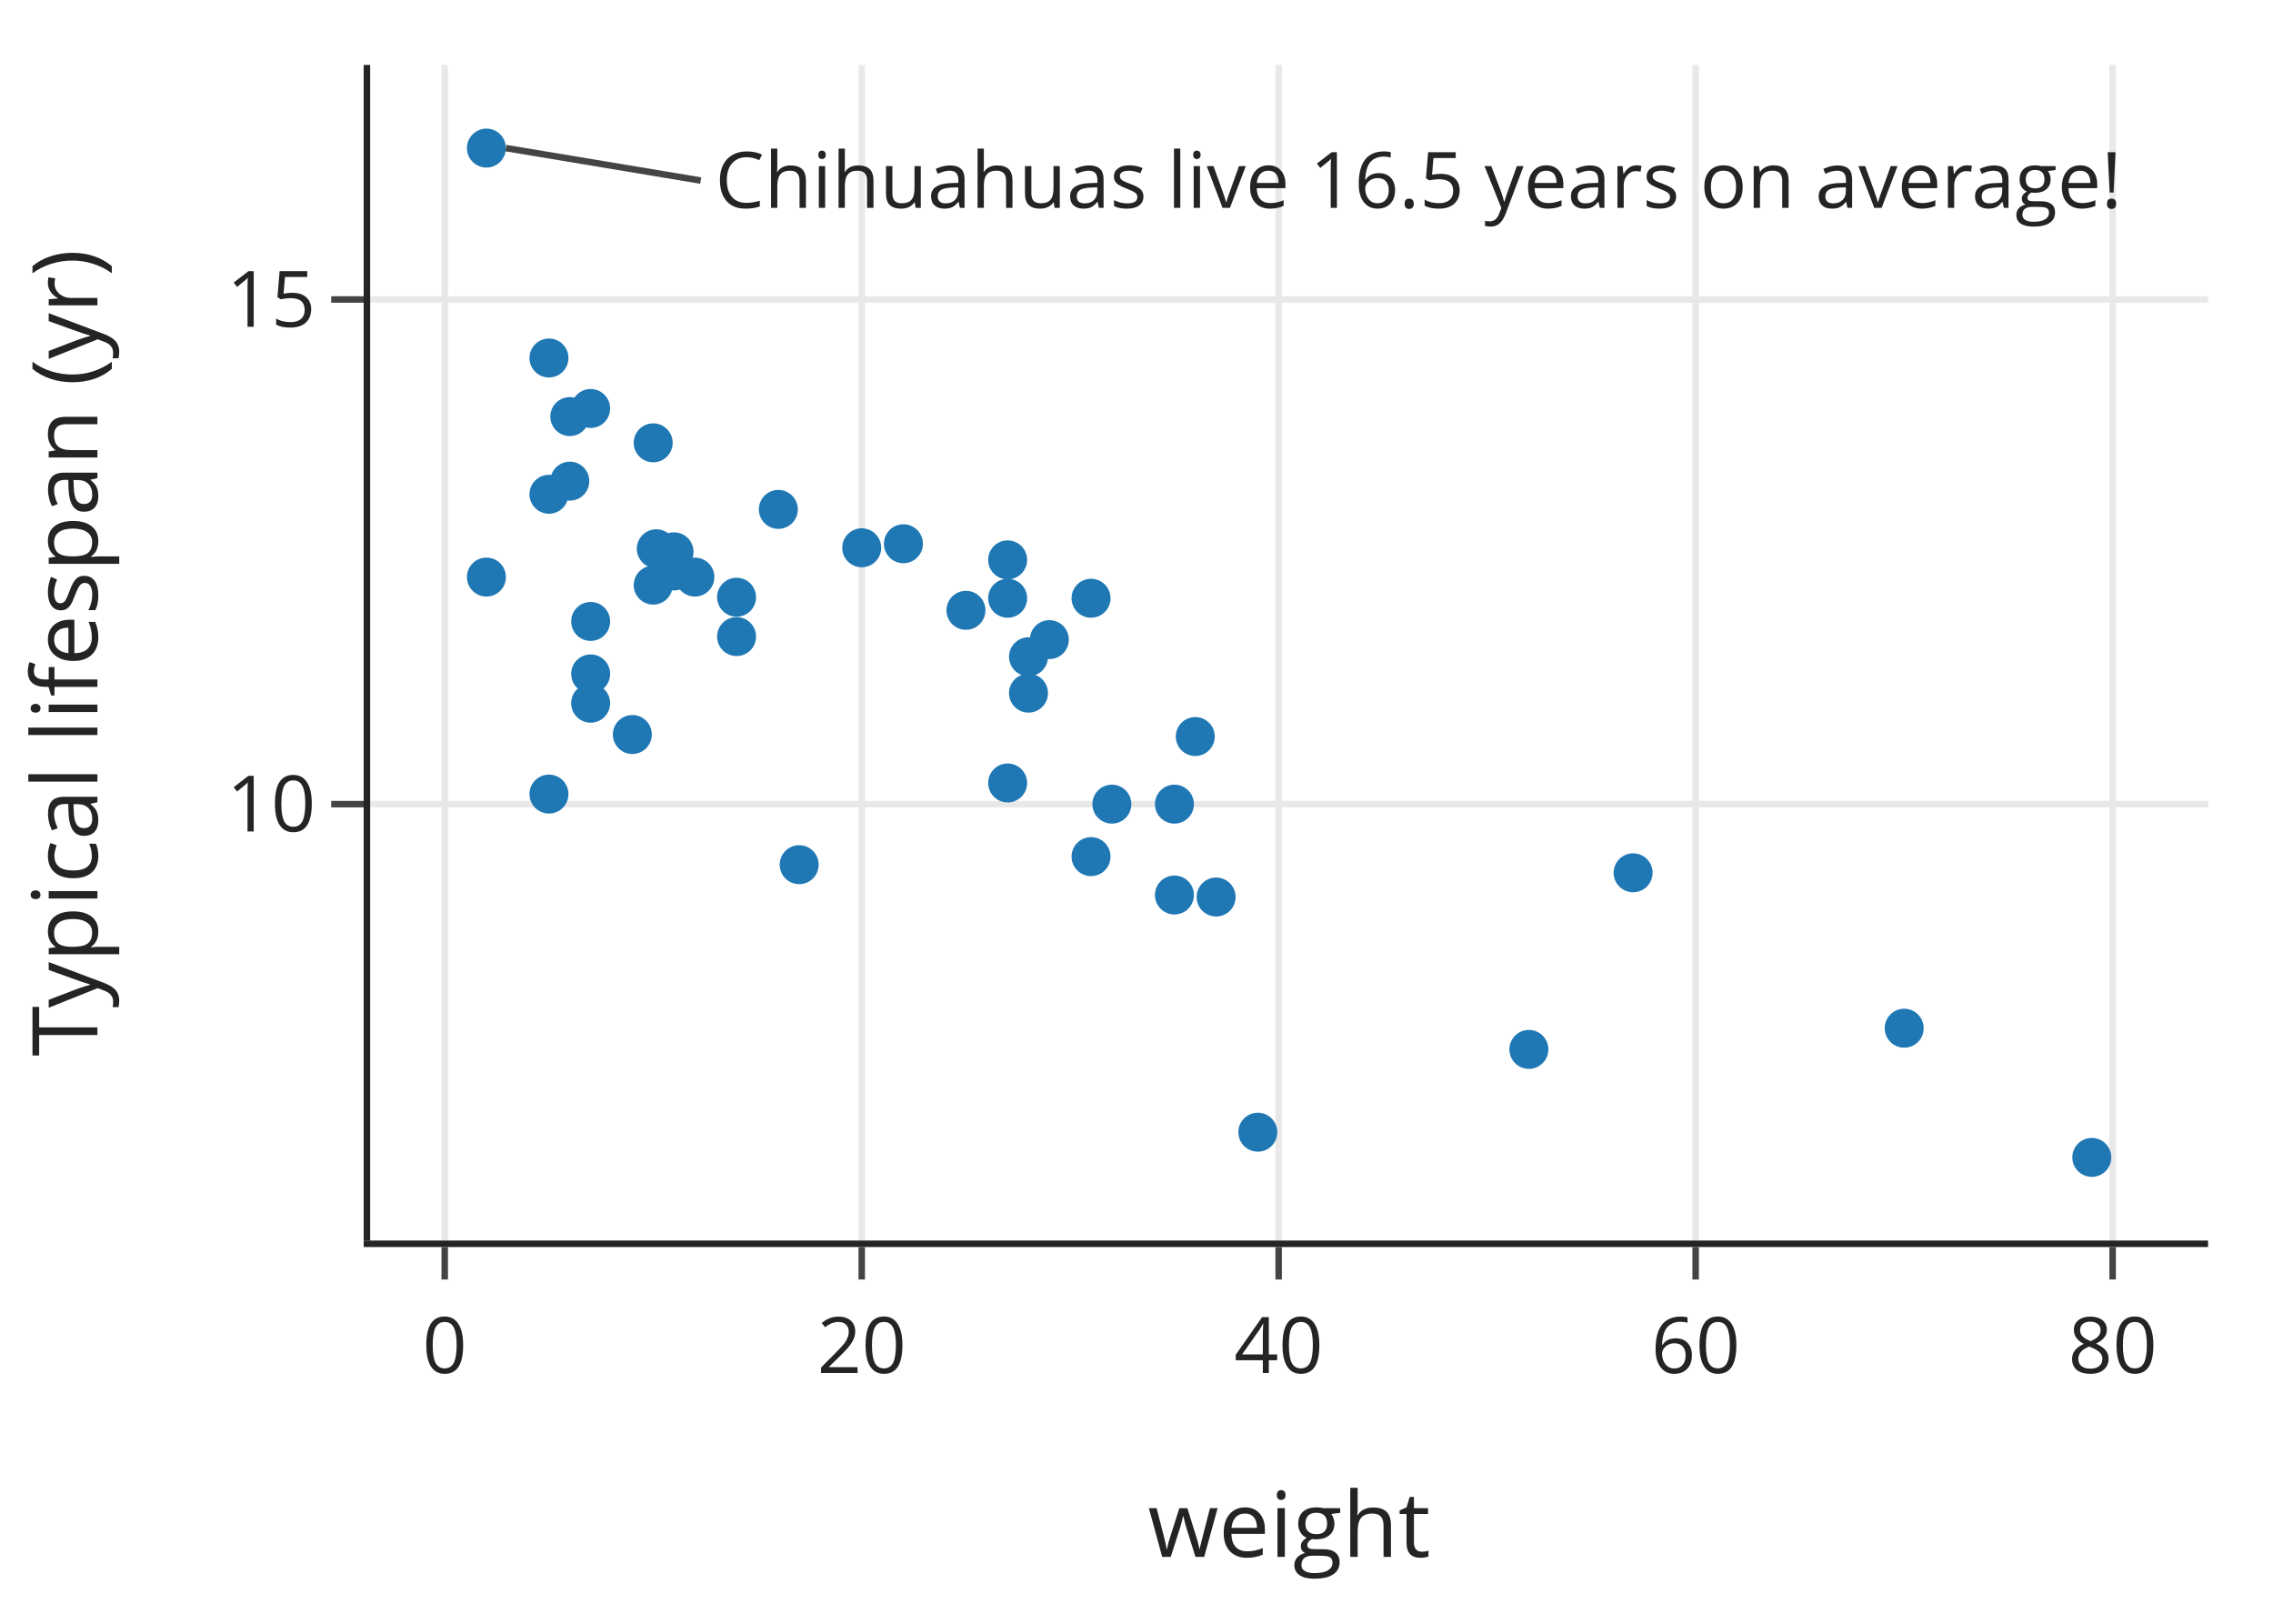
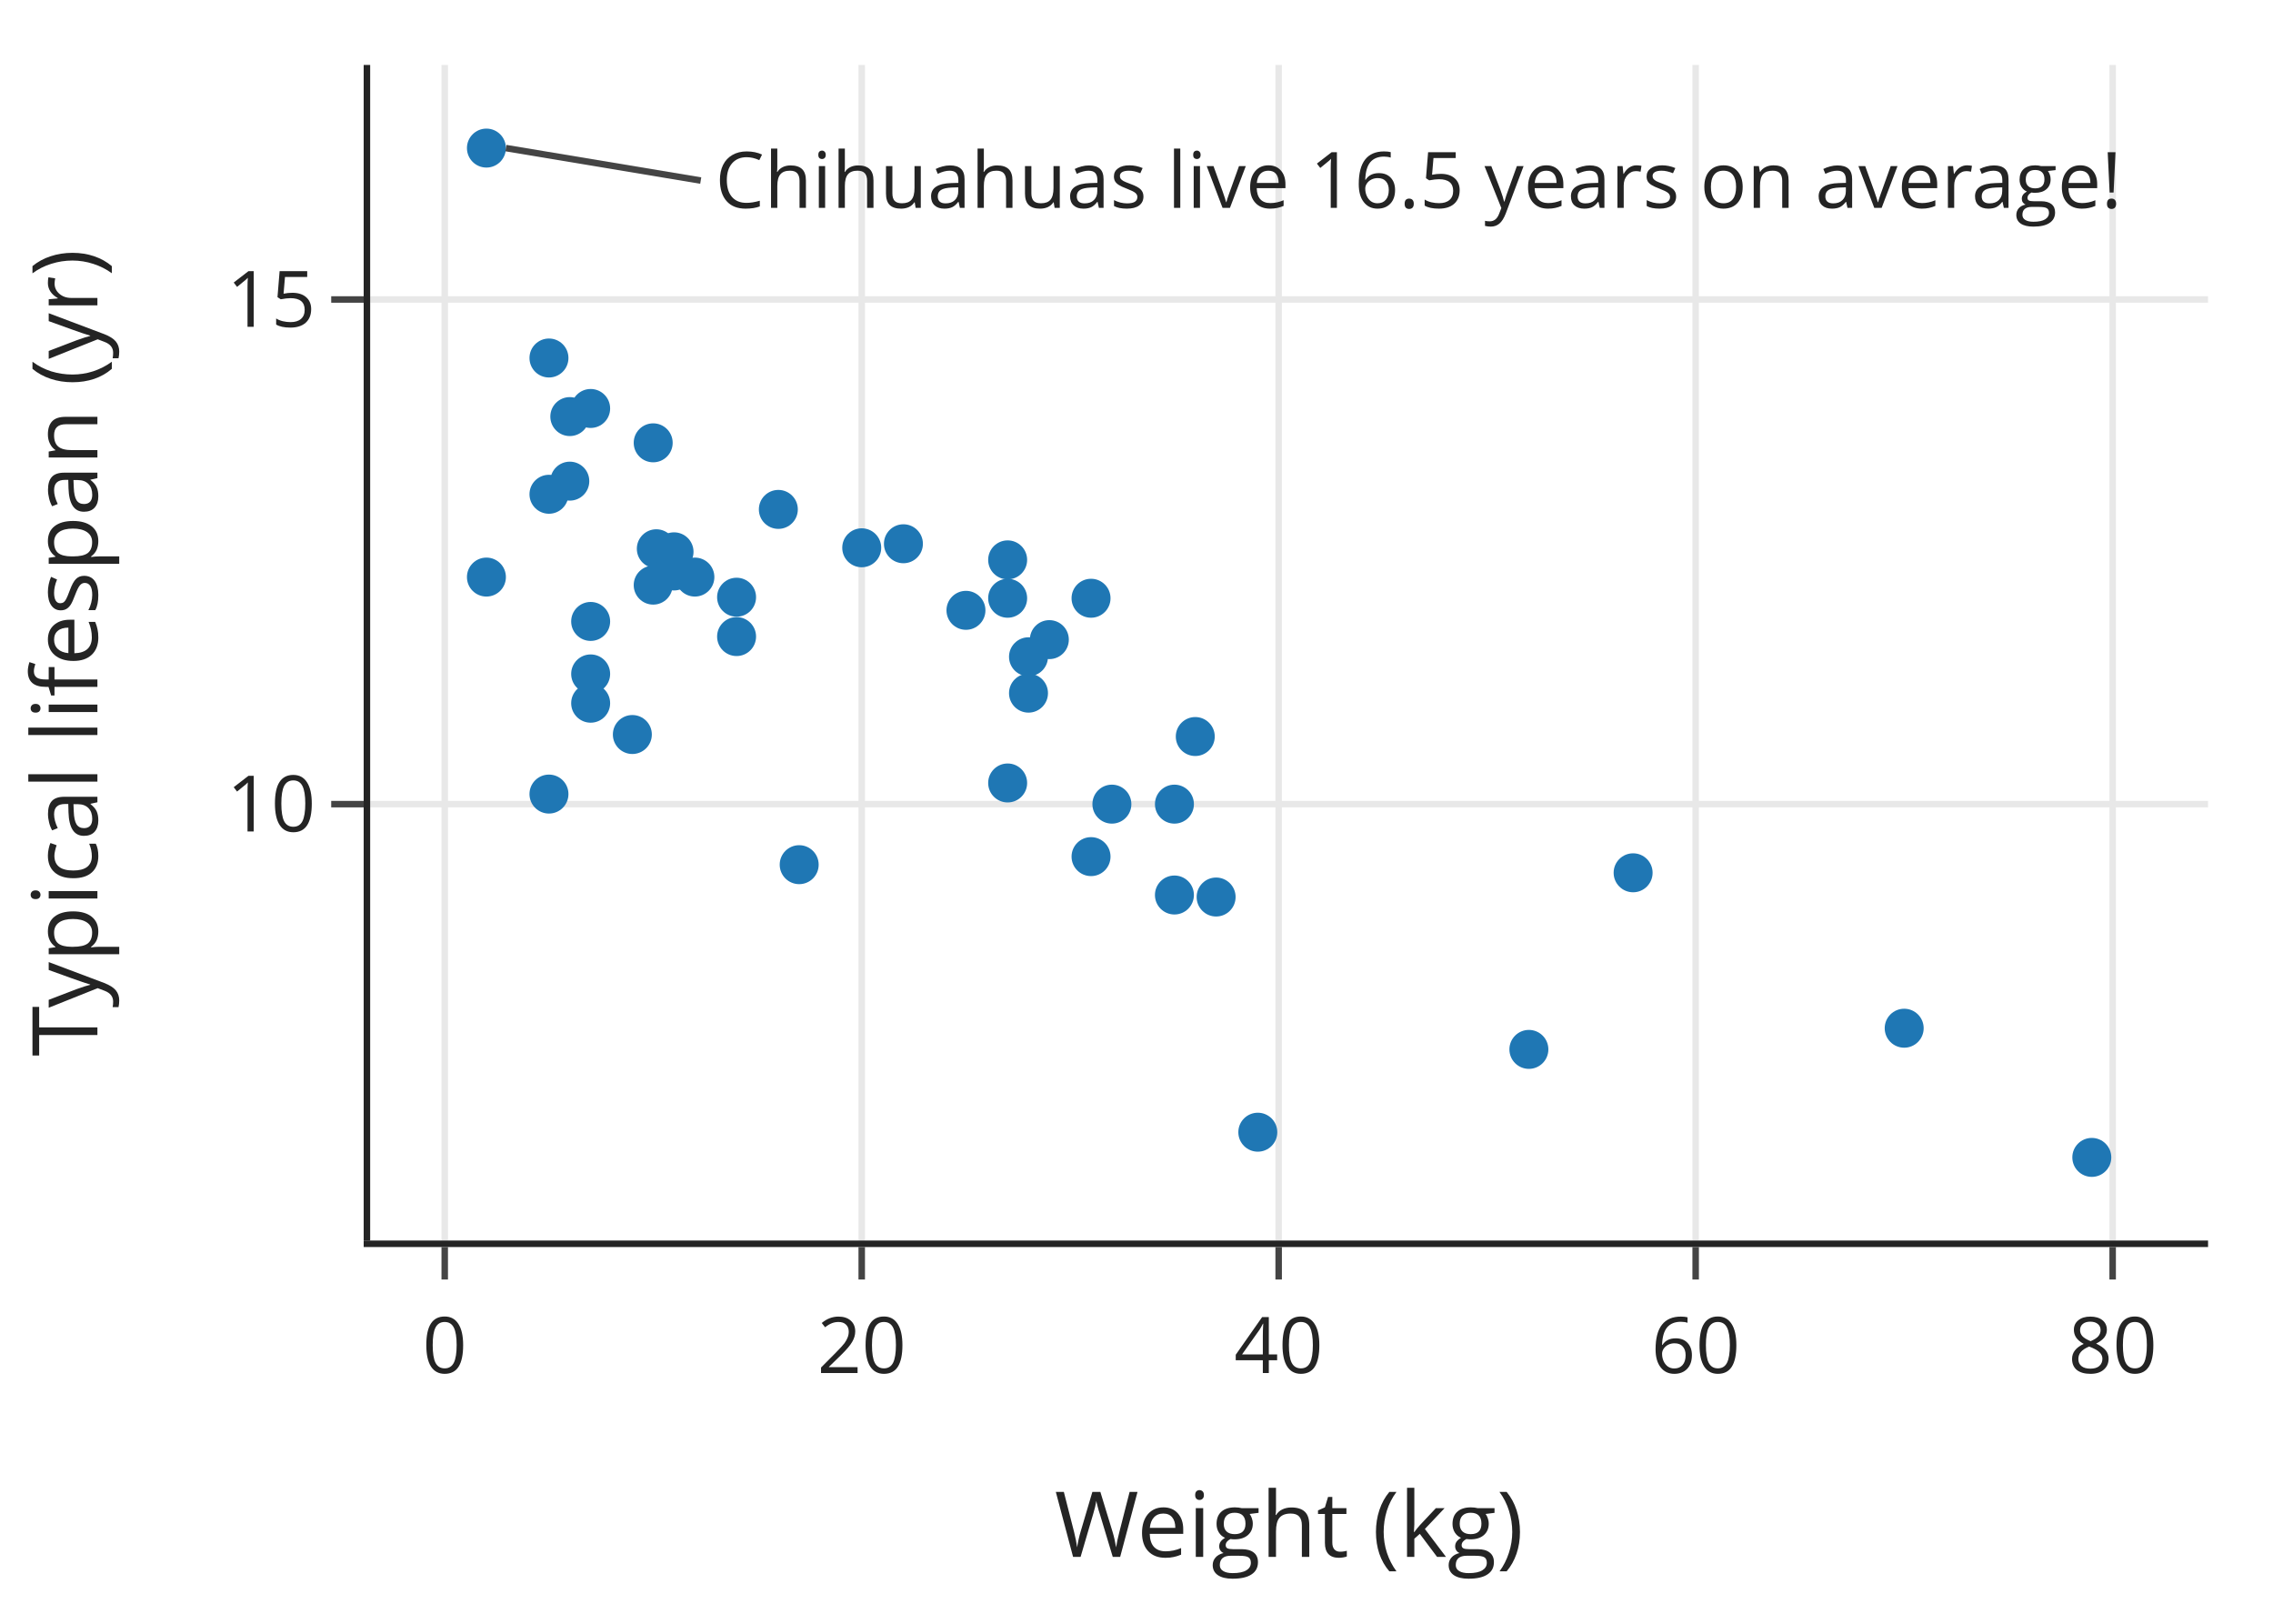
<svg xmlns="http://www.w3.org/2000/svg" class="main-svg" width="350" height="250" style="" viewBox="0 0 350 250">
  <rect x="0" y="0" width="350" height="250" style="fill: rgb(255, 255, 255); fill-opacity: 1;" />
-   <defs id="defs-e56d1b">
+   <defs id="defs-305d30">
    <g class="clips">
-       <clipPath id="clipe56d1bxyplot" class="plotclip">
+       <clipPath id="clip305d30xyplot" class="plotclip">
        <rect width="283" height="181" />
      </clipPath>
-       <clipPath class="axesclip" id="clipe56d1bx">
+       <clipPath class="axesclip" id="clip305d30x">
        <rect x="57" y="0" width="283" height="250" />
      </clipPath>
-       <clipPath class="axesclip" id="clipe56d1by">
+       <clipPath class="axesclip" id="clip305d30y">
        <rect x="0" y="10" width="350" height="181" />
      </clipPath>
-       <clipPath class="axesclip" id="clipe56d1bxy">
+       <clipPath class="axesclip" id="clip305d30xy">
        <rect x="57" y="10" width="283" height="181" />
      </clipPath>
    </g>
    <g class="gradients" />
    <g class="patterns" />
  </defs>
  <g class="bglayer" />
  <g class="layer-below">
    <g class="imagelayer" />
    <g class="shapelayer" />
  </g>
  <g class="cartesianlayer">
    <g class="subplot xy">
      <g class="layer-subplot">
        <g class="shapelayer" />
        <g class="imagelayer" />
      </g>
      <g class="gridlayer">
        <g class="x">
          <path class="xgrid crisp" transform="translate(68.48,0)" d="M0,10v181" style="stroke: rgb(232, 232, 232); stroke-opacity: 1; stroke-width: 1px;" />
          <path class="xgrid crisp" transform="translate(132.69,0)" d="M0,10v181" style="stroke: rgb(232, 232, 232); stroke-opacity: 1; stroke-width: 1px;" />
          <path class="xgrid crisp" transform="translate(196.89,0)" d="M0,10v181" style="stroke: rgb(232, 232, 232); stroke-opacity: 1; stroke-width: 1px;" />
          <path class="xgrid crisp" transform="translate(261.1,0)" d="M0,10v181" style="stroke: rgb(232, 232, 232); stroke-opacity: 1; stroke-width: 1px;" />
          <path class="xgrid crisp" transform="translate(325.31,0)" d="M0,10v181" style="stroke: rgb(232, 232, 232); stroke-opacity: 1; stroke-width: 1px;" />
        </g>
        <g class="y">
          <path class="ygrid crisp" transform="translate(0,123.81)" d="M57,0h283" style="stroke: rgb(232, 232, 232); stroke-opacity: 1; stroke-width: 1px;" />
          <path class="ygrid crisp" transform="translate(0,46.11)" d="M57,0h283" style="stroke: rgb(232, 232, 232); stroke-opacity: 1; stroke-width: 1px;" />
        </g>
      </g>
      <g class="zerolinelayer" />
      <path class="xlines-below" />
      <path class="ylines-below" />
      <g class="overlines-below" />
      <g class="xaxislayer-below" />
      <g class="yaxislayer-below" />
      <g class="overaxes-below" />
-       <g class="plot" transform="translate(57,10)" clip-path="url(#clipe56d1bxyplot)">
+       <g class="plot" transform="translate(57,10)" clip-path="url(#clip305d30xyplot)">
        <g class="scatterlayer mlayer">
-           <g class="trace scatter tracefa7a99" style="stroke-miterlimit: 2; opacity: 1;">
+           <g class="trace scatter trace948562" style="stroke-miterlimit: 2; opacity: 1;">
            <g class="fills" />
            <g class="errorbars" />
            <g class="lines" />
            <g class="points">
              <path class="point" transform="translate(62.85,68.43)" d="M3,0A3,3 0 1,1 0,-3A3,3 0 0,1 3,0Z" style="opacity: 1; stroke-width: 0px; fill: rgb(31, 119, 180); fill-opacity: 1;" />
              <path class="point" transform="translate(30.74,54.14)" d="M3,0A3,3 0 1,1 0,-3A3,3 0 0,1 3,0Z" style="opacity: 1; stroke-width: 0px; fill: rgb(31, 119, 180); fill-opacity: 1;" />
              <path class="point" transform="translate(56.42,88.01)" d="M3,0A3,3 0 1,1 0,-3A3,3 0 0,1 3,0Z" style="opacity: 1; stroke-width: 0px; fill: rgb(31, 119, 180); fill-opacity: 1;" />
              <path class="point" transform="translate(46.79,74.96)" d="M3,0A3,3 0 1,1 0,-3A3,3 0 0,1 3,0Z" style="opacity: 1; stroke-width: 0px; fill: rgb(31, 119, 180); fill-opacity: 1;" />
              <path class="point" transform="translate(44.06,74.49)" d="M3,0A3,3 0 1,1 0,-3A3,3 0 0,1 3,0Z" style="opacity: 1; stroke-width: 0px; fill: rgb(31, 119, 180); fill-opacity: 1;" />
              <path class="point" transform="translate(82.11,73.72)" d="M3,0A3,3 0 1,1 0,-3A3,3 0 0,1 3,0Z" style="opacity: 1; stroke-width: 0px; fill: rgb(31, 119, 180); fill-opacity: 1;" />
              <path class="point" transform="translate(33.95,52.89)" d="M3,0A3,3 0 1,1 0,-3A3,3 0 0,1 3,0Z" style="opacity: 1; stroke-width: 0px; fill: rgb(31, 119, 180); fill-opacity: 1;" />
              <path class="point" transform="translate(33.95,85.68)" d="M3,0A3,3 0 1,1 0,-3A3,3 0 0,1 3,0Z" style="opacity: 1; stroke-width: 0px; fill: rgb(31, 119, 180); fill-opacity: 1;" />
              <path class="point" transform="translate(17.9,12.8)" d="M3,0A3,3 0 1,1 0,-3A3,3 0 0,1 3,0Z" style="opacity: 1; stroke-width: 0px; fill: rgb(31, 119, 180); fill-opacity: 1;" />
              <path class="point" transform="translate(75.69,74.34)" d="M3,0A3,3 0 1,1 0,-3A3,3 0 0,1 3,0Z" style="opacity: 1; stroke-width: 0px; fill: rgb(31, 119, 180); fill-opacity: 1;" />
              <path class="point" transform="translate(101.37,91.12)" d="M3,0A3,3 0 1,1 0,-3A3,3 0 0,1 3,0Z" style="opacity: 1; stroke-width: 0px; fill: rgb(31, 119, 180); fill-opacity: 1;" />
              <path class="point" transform="translate(98.16,76.2)" d="M3,0A3,3 0 1,1 0,-3A3,3 0 0,1 3,0Z" style="opacity: 1; stroke-width: 0px; fill: rgb(31, 119, 180); fill-opacity: 1;" />
              <path class="point" transform="translate(27.53,45.12)" d="M3,0A3,3 0 1,1 0,-3A3,3 0 0,1 3,0Z" style="opacity: 1; stroke-width: 0px; fill: rgb(31, 119, 180); fill-opacity: 1;" />
              <path class="point" transform="translate(111,82.11)" d="M3,0A3,3 0 1,1 0,-3A3,3 0 0,1 3,0Z" style="opacity: 1; stroke-width: 0px; fill: rgb(31, 119, 180); fill-opacity: 1;" />
              <path class="point" transform="translate(17.9,78.85)" d="M3,0A3,3 0 1,1 0,-3A3,3 0 0,1 3,0Z" style="opacity: 1; stroke-width: 0px; fill: rgb(31, 119, 180); fill-opacity: 1;" />
              <path class="point" transform="translate(30.74,64.08)" d="M3,0A3,3 0 1,1 0,-3A3,3 0 0,1 3,0Z" style="opacity: 1; stroke-width: 0px; fill: rgb(31, 119, 180); fill-opacity: 1;" />
              <path class="point" transform="translate(104.58,88.48)" d="M3,0A3,3 0 1,1 0,-3A3,3 0 0,1 3,0Z" style="opacity: 1; stroke-width: 0px; fill: rgb(31, 119, 180); fill-opacity: 1;" />
              <path class="point" transform="translate(98.16,82.11)" d="M3,0A3,3 0 1,1 0,-3A3,3 0 0,1 3,0Z" style="opacity: 1; stroke-width: 0px; fill: rgb(31, 119, 180); fill-opacity: 1;" />
              <path class="point" transform="translate(111,121.89)" d="M3,0A3,3 0 1,1 0,-3A3,3 0 0,1 3,0Z" style="opacity: 1; stroke-width: 0px; fill: rgb(31, 119, 180); fill-opacity: 1;" />
              <path class="point" transform="translate(46.79,77.91)" d="M3,0A3,3 0 1,1 0,-3A3,3 0 0,1 3,0Z" style="opacity: 1; stroke-width: 0px; fill: rgb(31, 119, 180); fill-opacity: 1;" />
              <path class="point" transform="translate(101.37,96.72)" d="M3,0A3,3 0 1,1 0,-3A3,3 0 0,1 3,0Z" style="opacity: 1; stroke-width: 0px; fill: rgb(31, 119, 180); fill-opacity: 1;" />
              <path class="point" transform="translate(33.95,98.27)" d="M3,0A3,3 0 1,1 0,-3A3,3 0 0,1 3,0Z" style="opacity: 1; stroke-width: 0px; fill: rgb(31, 119, 180); fill-opacity: 1;" />
              <path class="point" transform="translate(27.53,66.1)" d="M3,0A3,3 0 1,1 0,-3A3,3 0 0,1 3,0Z" style="opacity: 1; stroke-width: 0px; fill: rgb(31, 119, 180); fill-opacity: 1;" />
              <path class="point" transform="translate(27.53,112.26)" d="M3,0A3,3 0 1,1 0,-3A3,3 0 0,1 3,0Z" style="opacity: 1; stroke-width: 0px; fill: rgb(31, 119, 180); fill-opacity: 1;" />
              <path class="point" transform="translate(33.95,93.76)" d="M3,0A3,3 0 1,1 0,-3A3,3 0 0,1 3,0Z" style="opacity: 1; stroke-width: 0px; fill: rgb(31, 119, 180); fill-opacity: 1;" />
              <path class="point" transform="translate(43.58,58.18)" d="M3,0A3,3 0 1,1 0,-3A3,3 0 0,1 3,0Z" style="opacity: 1; stroke-width: 0px; fill: rgb(31, 119, 180); fill-opacity: 1;" />
              <path class="point" transform="translate(56.42,81.95)" d="M3,0A3,3 0 1,1 0,-3A3,3 0 0,1 3,0Z" style="opacity: 1; stroke-width: 0px; fill: rgb(31, 119, 180); fill-opacity: 1;" />
              <path class="point" transform="translate(50,78.85)" d="M3,0A3,3 0 1,1 0,-3A3,3 0 0,1 3,0Z" style="opacity: 1; stroke-width: 0px; fill: rgb(31, 119, 180); fill-opacity: 1;" />
              <path class="point" transform="translate(114.21,113.81)" d="M3,0A3,3 0 1,1 0,-3A3,3 0 0,1 3,0Z" style="opacity: 1; stroke-width: 0px; fill: rgb(31, 119, 180); fill-opacity: 1;" />
              <path class="point" transform="translate(43.58,80.09)" d="M3,0A3,3 0 1,1 0,-3A3,3 0 0,1 3,0Z" style="opacity: 1; stroke-width: 0px; fill: rgb(31, 119, 180); fill-opacity: 1;" />
              <path class="point" transform="translate(123.84,113.81)" d="M3,0A3,3 0 1,1 0,-3A3,3 0 0,1 3,0Z" style="opacity: 1; stroke-width: 0px; fill: rgb(31, 119, 180); fill-opacity: 1;" />
              <path class="point" transform="translate(40.37,103.09)" d="M3,0A3,3 0 1,1 0,-3A3,3 0 0,1 3,0Z" style="opacity: 1; stroke-width: 0px; fill: rgb(31, 119, 180); fill-opacity: 1;" />
              <path class="point" transform="translate(66.06,123.13)" d="M3,0A3,3 0 1,1 0,-3A3,3 0 0,1 3,0Z" style="opacity: 1; stroke-width: 0px; fill: rgb(31, 119, 180); fill-opacity: 1;" />
              <path class="point" transform="translate(91.74,83.97)" d="M3,0A3,3 0 1,1 0,-3A3,3 0 0,1 3,0Z" style="opacity: 1; stroke-width: 0px; fill: rgb(31, 119, 180); fill-opacity: 1;" />
              <path class="point" transform="translate(194.47,124.38)" d="M3,0A3,3 0 1,1 0,-3A3,3 0 0,1 3,0Z" style="opacity: 1; stroke-width: 0px; fill: rgb(31, 119, 180); fill-opacity: 1;" />
              <path class="point" transform="translate(123.84,127.8)" d="M3,0A3,3 0 1,1 0,-3A3,3 0 0,1 3,0Z" style="opacity: 1; stroke-width: 0px; fill: rgb(31, 119, 180); fill-opacity: 1;" />
              <path class="point" transform="translate(130.26,128.11)" d="M3,0A3,3 0 1,1 0,-3A3,3 0 0,1 3,0Z" style="opacity: 1; stroke-width: 0px; fill: rgb(31, 119, 180); fill-opacity: 1;" />
              <path class="point" transform="translate(98.16,110.55)" d="M3,0A3,3 0 1,1 0,-3A3,3 0 0,1 3,0Z" style="opacity: 1; stroke-width: 0px; fill: rgb(31, 119, 180); fill-opacity: 1;" />
              <path class="point" transform="translate(127.05,103.4)" d="M3,0A3,3 0 1,1 0,-3A3,3 0 0,1 3,0Z" style="opacity: 1; stroke-width: 0px; fill: rgb(31, 119, 180); fill-opacity: 1;" />
              <path class="point" transform="translate(136.68,164.32)" d="M3,0A3,3 0 1,1 0,-3A3,3 0 0,1 3,0Z" style="opacity: 1; stroke-width: 0px; fill: rgb(31, 119, 180); fill-opacity: 1;" />
              <path class="point" transform="translate(178.42,151.57)" d="M3,0A3,3 0 1,1 0,-3A3,3 0 0,1 3,0Z" style="opacity: 1; stroke-width: 0px; fill: rgb(31, 119, 180); fill-opacity: 1;" />
              <path class="point" transform="translate(265.1,168.2)" d="M3,0A3,3 0 1,1 0,-3A3,3 0 0,1 3,0Z" style="opacity: 1; stroke-width: 0px; fill: rgb(31, 119, 180); fill-opacity: 1;" />
              <path class="point" transform="translate(236.21,148.31)" d="M3,0A3,3 0 1,1 0,-3A3,3 0 0,1 3,0Z" style="opacity: 1; stroke-width: 0px; fill: rgb(31, 119, 180); fill-opacity: 1;" />
            </g>
            <g class="text" />
          </g>
        </g>
      </g>
      <g class="overplot" />
      <path class="xlines-above crisp" d="M56,191.5H340" style="fill: none; stroke-width: 1px; stroke: rgb(36, 36, 36); stroke-opacity: 1;" />
      <path class="ylines-above crisp" d="M56.5,10V191" style="fill: none; stroke-width: 1px; stroke: rgb(36, 36, 36); stroke-opacity: 1;" />
      <g class="overlines-above" />
      <g class="xaxislayer-above">
        <path class="xtick ticks crisp" d="M0,192v5" transform="translate(68.48,0)" style="stroke: rgb(68, 68, 68); stroke-opacity: 1; stroke-width: 1px;" />
        <path class="xtick ticks crisp" d="M0,192v5" transform="translate(132.69,0)" style="stroke: rgb(68, 68, 68); stroke-opacity: 1; stroke-width: 1px;" />
        <path class="xtick ticks crisp" d="M0,192v5" transform="translate(196.89,0)" style="stroke: rgb(68, 68, 68); stroke-opacity: 1; stroke-width: 1px;" />
        <path class="xtick ticks crisp" d="M0,192v5" transform="translate(261.1,0)" style="stroke: rgb(68, 68, 68); stroke-opacity: 1; stroke-width: 1px;" />
        <path class="xtick ticks crisp" d="M0,192v5" transform="translate(325.31,0)" style="stroke: rgb(68, 68, 68); stroke-opacity: 1; stroke-width: 1px;" />
        <g class="xtick">
          <text text-anchor="middle" x="0" y="211.4" transform="translate(68.48,0)" style="font-family: 'Open Sans', verdana, arial, sans-serif; font-size: 12px; fill: rgb(36, 36, 36); fill-opacity: 1; white-space: pre; opacity: 1;">0</text>
        </g>
        <g class="xtick">
          <text text-anchor="middle" x="0" y="211.4" style="font-family: 'Open Sans', verdana, arial, sans-serif; font-size: 12px; fill: rgb(36, 36, 36); fill-opacity: 1; white-space: pre; opacity: 1;" transform="translate(132.69,0)">20</text>
        </g>
        <g class="xtick">
          <text text-anchor="middle" x="0" y="211.4" style="font-family: 'Open Sans', verdana, arial, sans-serif; font-size: 12px; fill: rgb(36, 36, 36); fill-opacity: 1; white-space: pre; opacity: 1;" transform="translate(196.89,0)">40</text>
        </g>
        <g class="xtick">
          <text text-anchor="middle" x="0" y="211.4" style="font-family: 'Open Sans', verdana, arial, sans-serif; font-size: 12px; fill: rgb(36, 36, 36); fill-opacity: 1; white-space: pre; opacity: 1;" transform="translate(261.1,0)">60</text>
        </g>
        <g class="xtick">
          <text text-anchor="middle" x="0" y="211.4" style="font-family: 'Open Sans', verdana, arial, sans-serif; font-size: 12px; fill: rgb(36, 36, 36); fill-opacity: 1; white-space: pre; opacity: 1;" transform="translate(325.31,0)">80</text>
        </g>
      </g>
      <g class="yaxislayer-above">
        <path class="ytick ticks crisp" d="M56,0h-5" transform="translate(0,123.81)" style="stroke: rgb(68, 68, 68); stroke-opacity: 1; stroke-width: 1px;" />
        <path class="ytick ticks crisp" d="M56,0h-5" transform="translate(0,46.11)" style="stroke: rgb(68, 68, 68); stroke-opacity: 1; stroke-width: 1px;" />
        <g class="ytick">
          <text text-anchor="end" x="48.6" y="4.2" transform="translate(0,123.81)" style="font-family: 'Open Sans', verdana, arial, sans-serif; font-size: 12px; fill: rgb(36, 36, 36); fill-opacity: 1; white-space: pre; opacity: 1;">10</text>
        </g>
        <g class="ytick">
          <text text-anchor="end" x="48.6" y="4.2" style="font-family: 'Open Sans', verdana, arial, sans-serif; font-size: 12px; fill: rgb(36, 36, 36); fill-opacity: 1; white-space: pre; opacity: 1;" transform="translate(0,46.11)">15</text>
        </g>
      </g>
      <g class="overaxes-above" />
    </g>
  </g>
  <g class="polarlayer" />
  <g class="smithlayer" />
  <g class="ternarylayer" />
  <g class="geolayer" />
  <g class="funnelarealayer" />
  <g class="pielayer" />
  <g class="iciclelayer" />
  <g class="treemaplayer" />
  <g class="sunburstlayer" />
  <g class="glimages" />
-   <defs id="topdefs-e56d1b">
+   <defs id="topdefs-305d30">
    <g class="clips" />
  </defs>
  <g class="layer-above">
    <g class="imagelayer" />
    <g class="shapelayer" />
  </g>
  <g class="infolayer">
    <g class="g-gtitle" />
    <g class="g-xtitle">
-       <text class="xtitle" x="198.5" y="239.706" text-anchor="middle" style="font-family: 'Open Sans', verdana, arial, sans-serif; font-size: 14px; fill: rgb(36, 36, 36); opacity: 1; font-weight: normal; white-space: pre;">weight</text>
+       <text class="xtitle" x="198.5" y="239.706" text-anchor="middle" style="font-family: 'Open Sans', verdana, arial, sans-serif; font-size: 14px; fill: rgb(36, 36, 36); opacity: 1; font-weight: normal; white-space: pre;">Weight (kg)</text>
    </g>
    <g class="g-ytitle" transform="translate(4.924805,0)">
      <text class="ytitle" transform="rotate(-90,10.075,100.5)" x="10.075" y="100.5" text-anchor="middle" style="font-family: 'Open Sans', verdana, arial, sans-serif; font-size: 14px; fill: rgb(36, 36, 36); opacity: 1; font-weight: normal; white-space: pre;">Typical lifespan (yr)</text>
    </g>
    <g class="annotation" data-index="0" style="opacity: 1;">
      <g class="annotation-text-g" transform="rotate(0,218.4,27.8)">
        <g class="cursor-pointer" transform="translate(108,17)">
          <rect class="bg" x="0.5" y="0.5" width="220" height="20" style="stroke-width: 1px; stroke: rgb(0, 0, 0); stroke-opacity: 0; fill: rgb(0, 0, 0); fill-opacity: 0;" />
          <text class="annotation-text" text-anchor="middle" x="110.438" y="15" style="font-family: 'Open Sans', verdana, arial, sans-serif; font-size: 12px; fill: rgb(36, 36, 36); fill-opacity: 1; white-space: pre;">Chihuahuas live 16.5 years on average!</text>
        </g>
      </g>
      <g class="annotation-arrow-g" style="opacity: 1;">
        <path d="M107.9,27.8L77.9,22.8" style="stroke-width: 1px; stroke: rgb(68, 68, 68); stroke-opacity: 1; stroke-dasharray: 0px, 0px, 30.414px, 30.414px;" />
      </g>
    </g>
  </g>
</svg>
